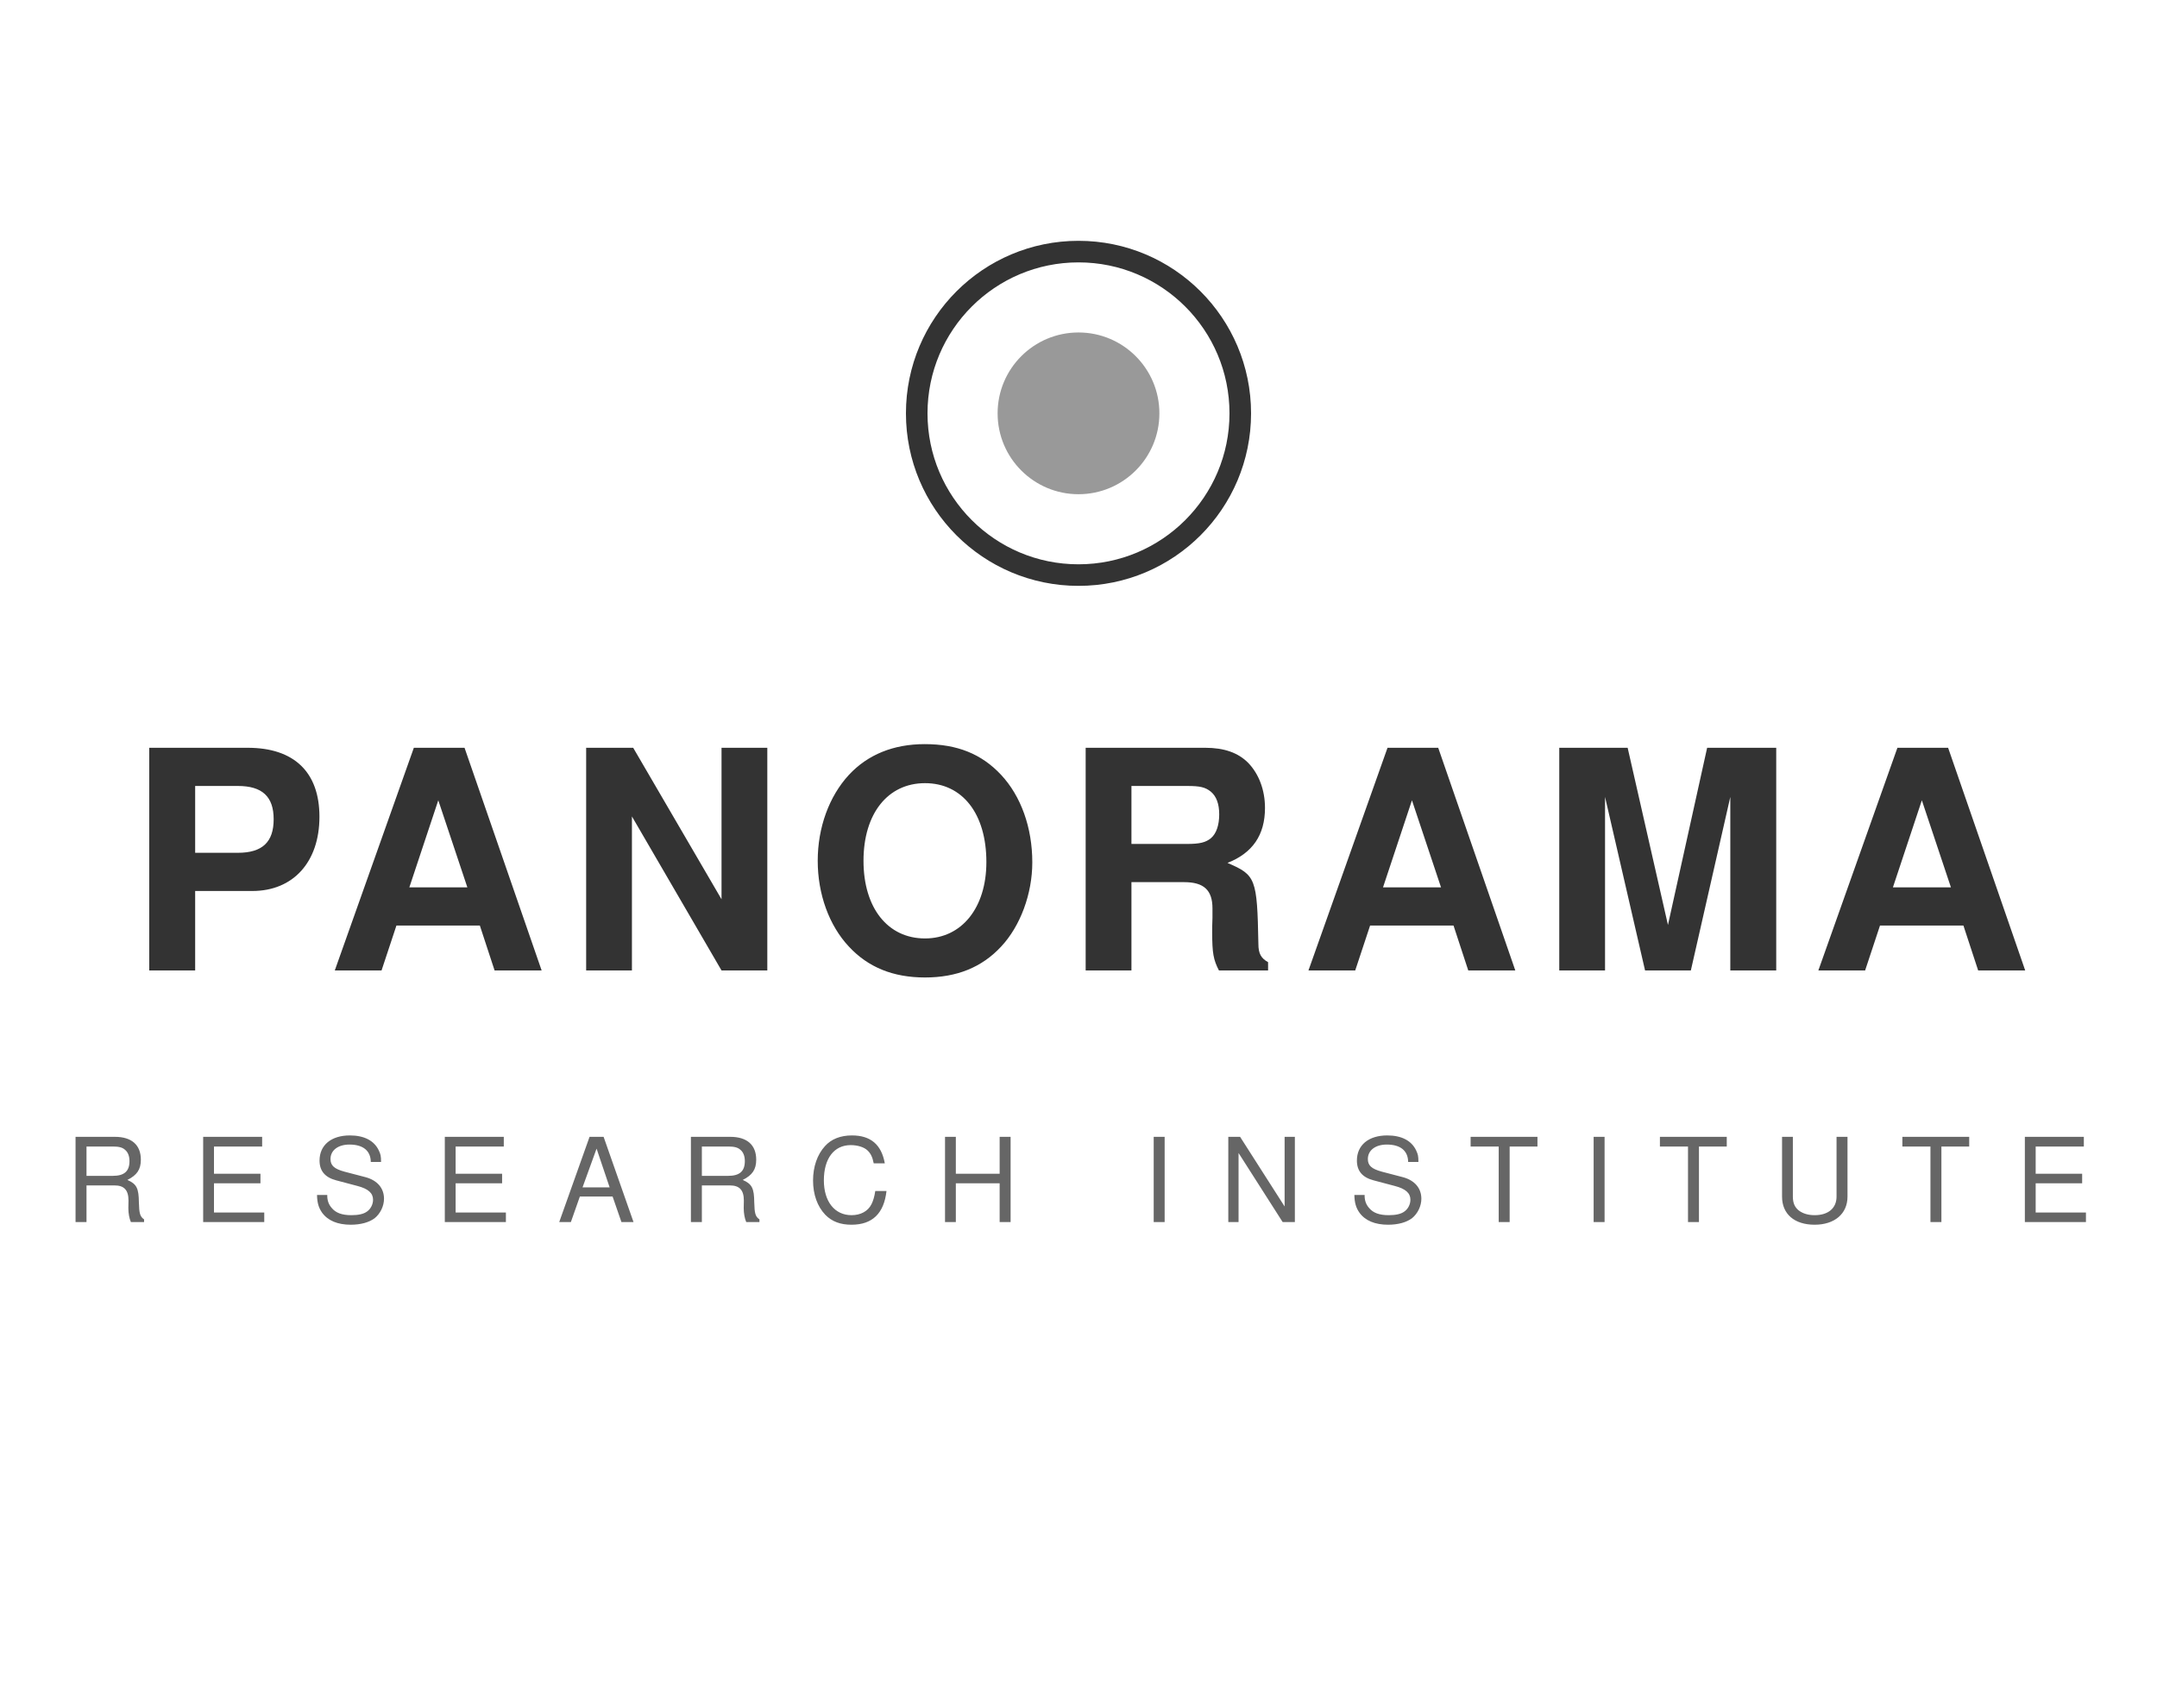
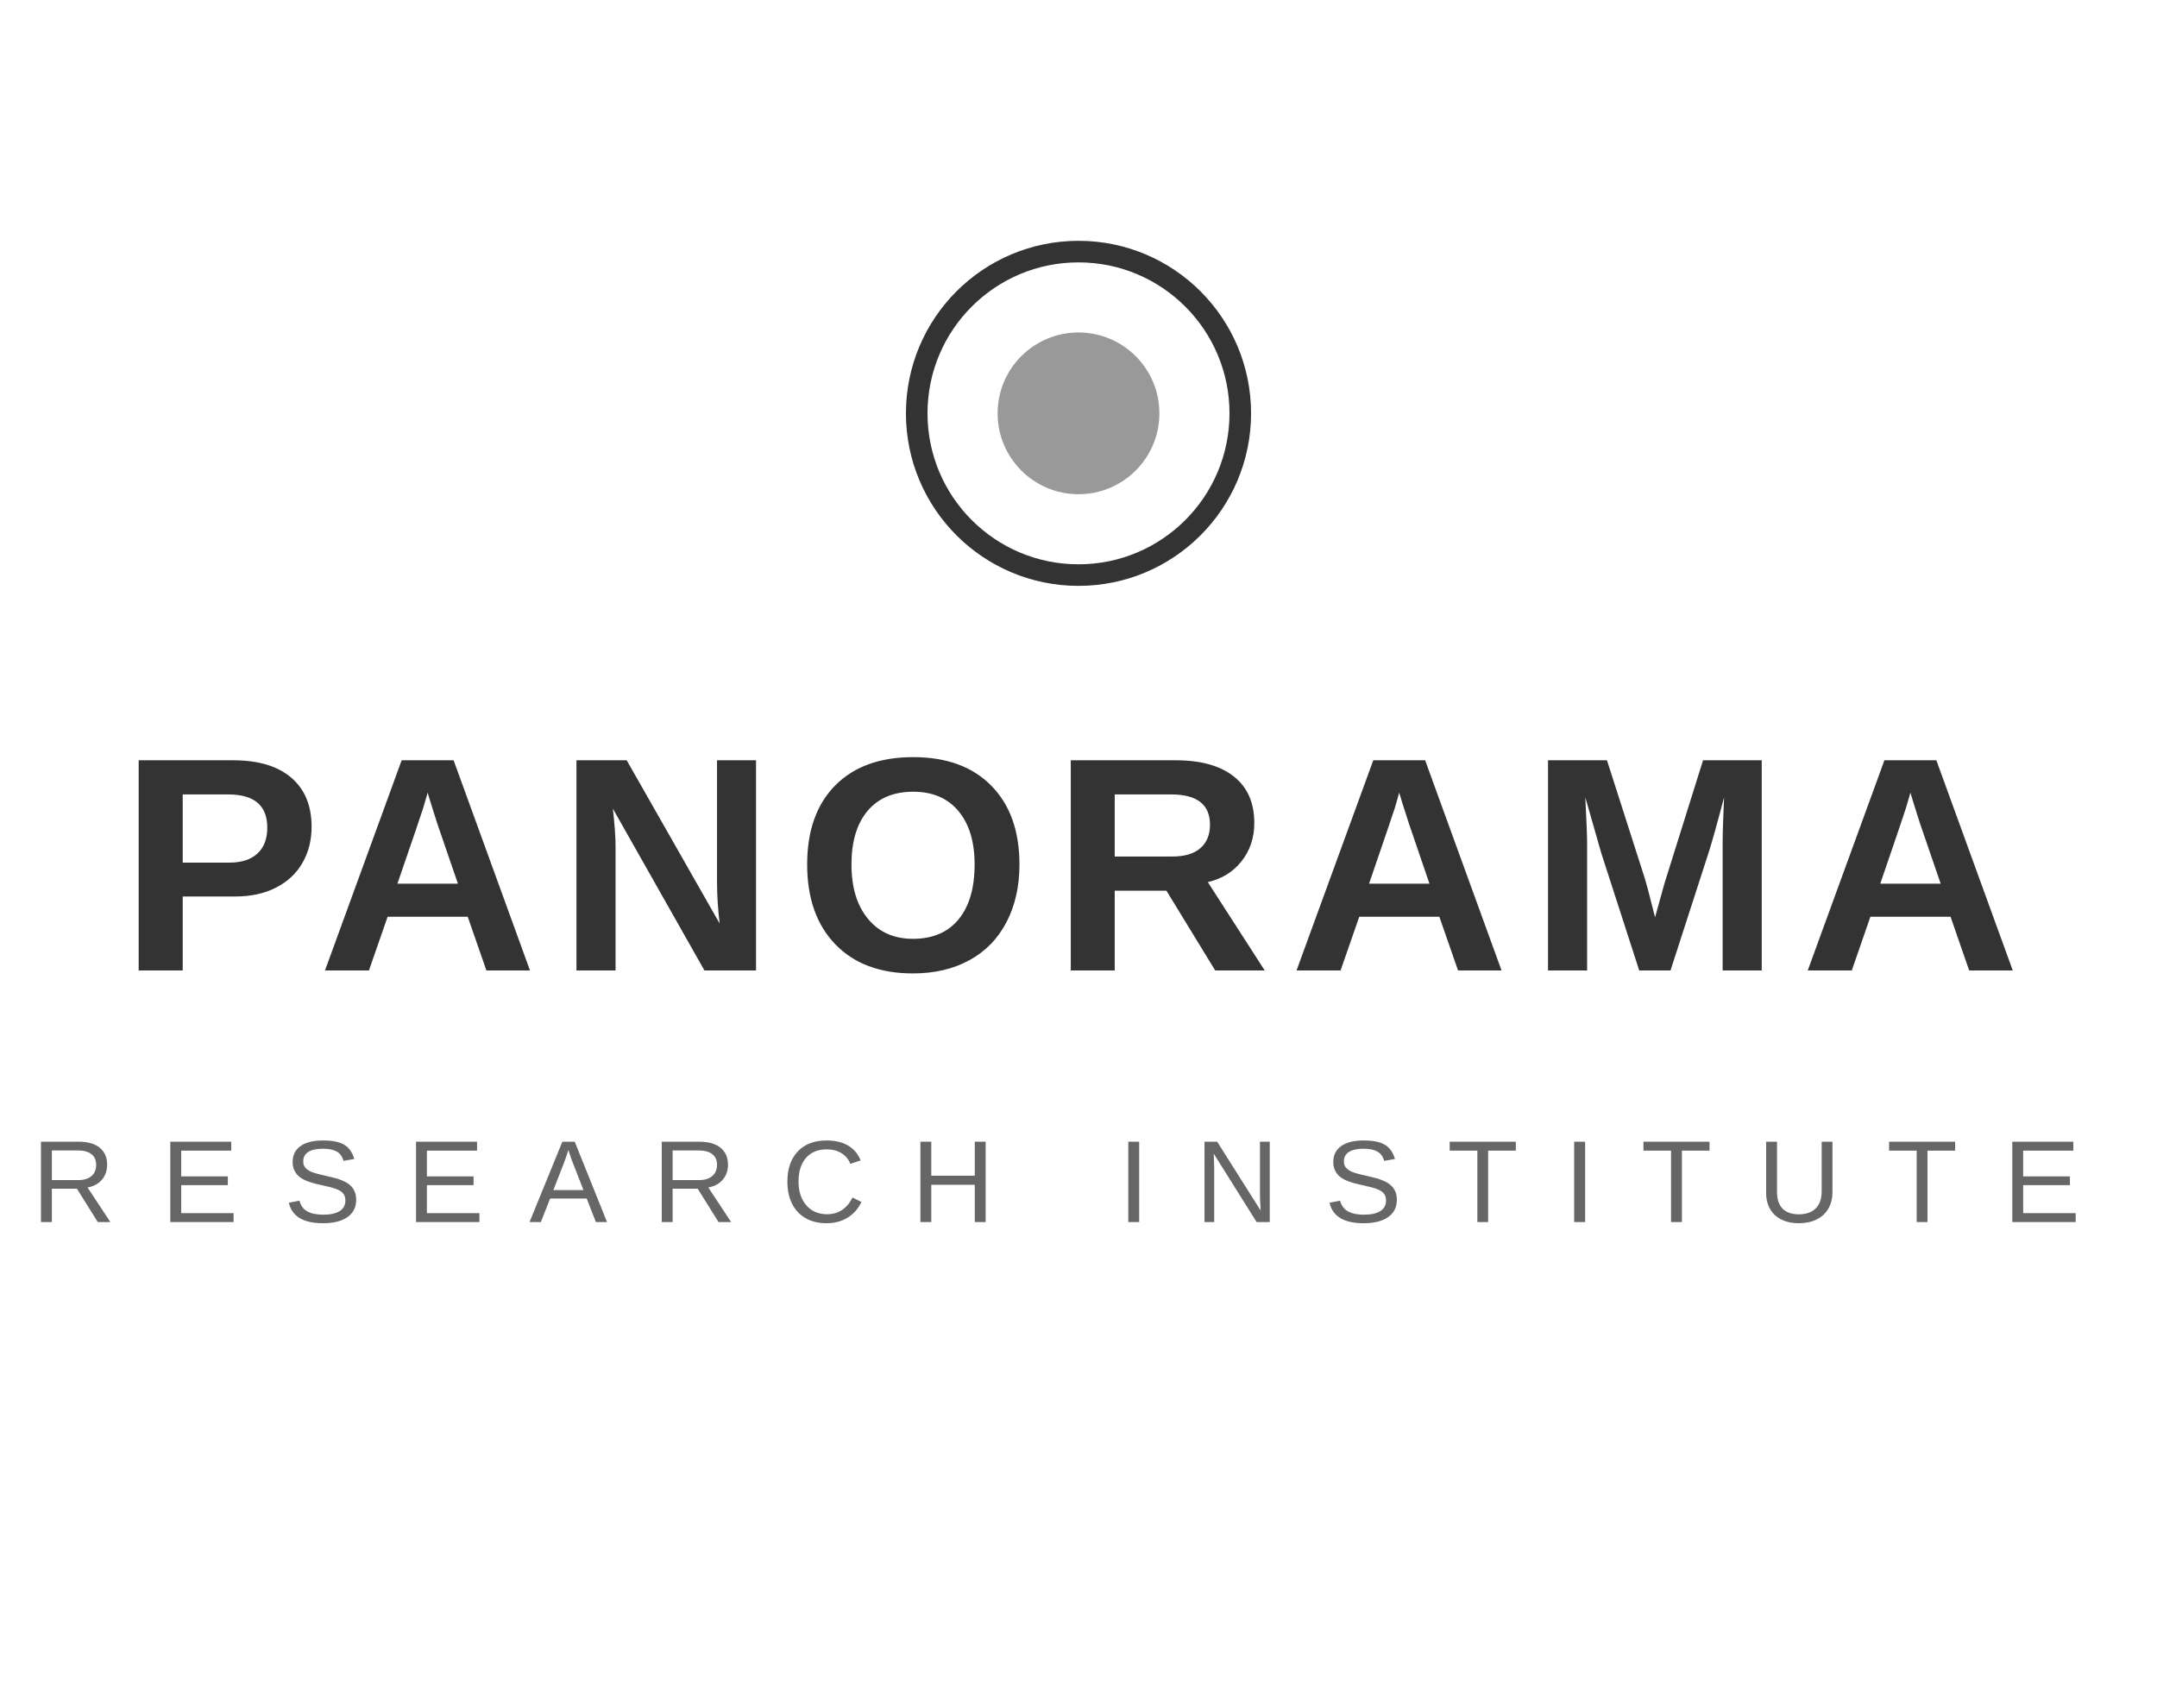
<svg xmlns="http://www.w3.org/2000/svg" viewBox="0 0 240 190">
  <rect width="240" height="190" fill="none" />
  <g transform="translate(120, 46)">
    <circle cx="0" cy="0" r="18" stroke="#333333" stroke-width="2.4" fill="none" />
    <circle cx="0" cy="0" r="9" fill="#999999" />
  </g>
-   <text x="120" y="108" text-anchor="middle" font-family="Helvetica, Arial, sans-serif" font-weight="700" font-size="34" letter-spacing="2" fill="#333333">PANORAMA</text>
-   <text x="120" y="136" text-anchor="middle" font-family="Helvetica, Arial, sans-serif" font-weight="300" font-size="13" letter-spacing="5" fill="#666666">RESEARCH INSTITUTE</text>
+   <path aria-label="PANORAMA" fill="#333333" d="M34.67 92.01Q34.67 94.27 33.64 96.05Q32.61 97.82 30.69 98.79Q28.78 99.77 26.14 99.77H20.33V108H15.43V84.61H25.94Q30.14 84.61 32.4 86.54Q34.67 88.48 34.67 92.01ZM29.74 92.1Q29.74 88.41 25.39 88.41H20.33V96H25.52Q27.55 96 28.64 94.99Q29.74 93.99 29.74 92.1ZM54.12 108 52.04 102.02H43.13L41.05 108H36.16L44.69 84.61H50.47L58.97 108ZM47.58 88.21 47.48 88.58Q47.31 89.17 47.08 89.94Q46.85 90.7 44.22 98.34H50.95L48.64 91.61L47.93 89.36ZM78.38 108 68.19 89.99Q68.49 92.61 68.49 94.2V108H64.14V84.61H69.73L80.07 102.77Q79.78 100.26 79.78 98.21V84.61H84.12V108ZM113.43 96.2Q113.43 99.85 111.99 102.62Q110.55 105.39 107.86 106.86Q105.17 108.33 101.58 108.33Q96.07 108.33 92.94 105.09Q89.81 101.84 89.81 96.2Q89.81 90.57 92.93 87.41Q96.05 84.26 101.61 84.26Q107.18 84.26 110.31 87.45Q113.43 90.63 113.43 96.2ZM108.44 96.2Q108.44 92.41 106.64 90.26Q104.85 88.11 101.61 88.11Q98.33 88.11 96.53 90.24Q94.74 92.38 94.74 96.2Q94.74 100.05 96.58 102.26Q98.41 104.48 101.58 104.48Q104.87 104.48 106.65 102.32Q108.44 100.16 108.44 96.2ZM135.21 108 129.78 99.12H124.03V108H119.14V84.61H130.82Q135.01 84.61 137.28 86.41Q139.56 88.21 139.56 91.58Q139.56 94.04 138.16 95.82Q136.77 97.61 134.39 98.17L140.72 108ZM134.63 91.78Q134.63 88.41 130.31 88.41H124.03V95.32H130.44Q132.5 95.32 133.56 94.39Q134.63 93.46 134.63 91.78ZM162.23 108 160.15 102.02H151.24L149.16 108H144.26L152.8 84.61H158.57L167.07 108ZM155.68 88.21 155.58 88.58Q155.42 89.17 155.19 89.94Q154.95 90.7 152.33 98.34H159.05L156.75 91.61L156.03 89.36ZM191.67 108V93.82Q191.67 93.34 191.68 92.86Q191.68 92.38 191.83 88.73Q190.66 93.19 190.09 94.95L185.87 108H182.39L178.17 94.95L176.39 88.73Q176.59 92.58 176.59 93.82V108H172.24V84.61H178.8L182.99 97.69L183.35 98.95L184.15 102.09L185.19 98.34L189.49 84.61H196.02V108ZM219.1 108 217.03 102.02H208.11L206.04 108H201.14L209.67 84.61H215.45L223.95 108ZM212.56 88.21 212.46 88.58Q212.29 89.17 212.06 89.94Q211.83 90.7 209.21 98.34H215.93L213.62 91.61L212.91 89.36Z" />
+   <path aria-label="RESEARCH INSTITUTE" fill="#666666" d="M10.88 136 8.56 132.29H5.77V136H4.56V127.06H8.77Q10.28 127.06 11.1 127.73Q11.92 128.41 11.92 129.61Q11.92 130.61 11.34 131.29Q10.76 131.97 9.74 132.15L12.28 136ZM10.7 129.63Q10.7 128.85 10.17 128.44Q9.64 128.03 8.65 128.03H5.77V131.33H8.7Q9.66 131.33 10.18 130.88Q10.7 130.43 10.7 129.63ZM18.95 136V127.06H25.73V128.05H20.16V130.92H25.35V131.89H20.16V135.01H25.99V136ZM39.63 133.53Q39.63 134.77 38.66 135.45Q37.69 136.13 35.93 136.13Q32.66 136.13 32.14 133.85L33.32 133.62Q33.52 134.43 34.18 134.8Q34.84 135.18 35.98 135.18Q37.15 135.18 37.79 134.78Q38.43 134.38 38.43 133.59Q38.43 133.16 38.23 132.88Q38.03 132.61 37.67 132.43Q37.3 132.25 36.8 132.13Q36.3 132.01 35.69 131.87Q34.63 131.64 34.08 131.4Q33.53 131.17 33.22 130.88Q32.9 130.59 32.73 130.2Q32.56 129.82 32.56 129.32Q32.56 128.17 33.44 127.54Q34.32 126.92 35.96 126.92Q37.48 126.92 38.29 127.39Q39.09 127.86 39.42 128.98L38.22 129.19Q38.03 128.48 37.48 128.16Q36.92 127.84 35.95 127.84Q34.87 127.84 34.31 128.19Q33.74 128.55 33.74 129.25Q33.74 129.67 33.96 129.93Q34.18 130.2 34.59 130.39Q35.01 130.58 36.24 130.85Q36.65 130.95 37.06 131.05Q37.47 131.14 37.84 131.28Q38.22 131.42 38.54 131.6Q38.87 131.79 39.11 132.05Q39.35 132.32 39.49 132.68Q39.63 133.04 39.63 133.53ZM46.29 136V127.06H53.08V128.05H47.5V130.92H52.69V131.89H47.5V135.01H53.34V136ZM66.3 136 65.28 133.38H61.21L60.18 136H58.92L62.57 127.06H63.95L67.54 136ZM63.24 127.97 63.19 128.15Q63.03 128.67 62.72 129.5L61.57 132.44H64.92L63.77 129.49Q63.59 129.05 63.41 128.5ZM79.95 136 77.63 132.29H74.84V136H73.63V127.06H77.84Q79.35 127.06 80.17 127.73Q81 128.41 81 129.61Q81 130.61 80.41 131.29Q79.83 131.97 78.81 132.15L81.35 136ZM79.78 129.63Q79.78 128.85 79.25 128.44Q78.72 128.03 77.72 128.03H74.84V131.33H77.77Q78.73 131.33 79.25 130.88Q79.78 130.43 79.78 129.63ZM91.98 127.91Q90.5 127.91 89.67 128.87Q88.85 129.82 88.85 131.49Q88.85 133.13 89.71 134.13Q90.57 135.13 92.03 135.13Q93.91 135.13 94.86 133.27L95.85 133.77Q95.29 134.92 94.29 135.52Q93.29 136.13 91.97 136.13Q90.62 136.13 89.64 135.57Q88.65 135 88.13 133.96Q87.61 132.92 87.61 131.49Q87.61 129.35 88.77 128.14Q89.92 126.92 91.97 126.92Q93.4 126.92 94.35 127.48Q95.31 128.04 95.76 129.14L94.62 129.52Q94.3 128.74 93.62 128.33Q92.93 127.91 91.98 127.91ZM108.46 136V131.85H103.62V136H102.41V127.06H103.62V130.84H108.46V127.06H109.67V136ZM125.54 136V127.06H126.75V136ZM139.82 136 135.04 128.38 135.07 129 135.1 130.06V136H134.02V127.06H135.43L140.27 134.72Q140.19 133.48 140.19 132.92V127.06H141.28V136ZM155.42 133.53Q155.42 134.77 154.45 135.45Q153.48 136.13 151.72 136.13Q148.45 136.13 147.93 133.85L149.11 133.62Q149.31 134.43 149.97 134.8Q150.63 135.18 151.77 135.18Q152.94 135.18 153.58 134.78Q154.22 134.38 154.22 133.59Q154.22 133.16 154.02 132.88Q153.82 132.61 153.45 132.43Q153.09 132.25 152.59 132.13Q152.09 132.01 151.48 131.87Q150.42 131.64 149.87 131.4Q149.32 131.17 149 130.88Q148.69 130.59 148.52 130.2Q148.35 129.82 148.35 129.32Q148.35 128.17 149.23 127.54Q150.11 126.92 151.75 126.92Q153.27 126.92 154.08 127.39Q154.88 127.86 155.21 128.98L154.01 129.19Q153.82 128.48 153.26 128.16Q152.71 127.84 151.73 127.84Q150.66 127.84 150.1 128.19Q149.53 128.55 149.53 129.25Q149.53 129.67 149.75 129.93Q149.97 130.2 150.38 130.39Q150.79 130.58 152.03 130.85Q152.44 130.95 152.85 131.05Q153.26 131.14 153.63 131.28Q154.01 131.42 154.33 131.6Q154.66 131.79 154.9 132.05Q155.14 132.32 155.28 132.68Q155.42 133.04 155.42 133.53ZM165.58 128.05V136H164.38V128.05H161.3V127.06H168.66V128.05ZM175.15 136V127.06H176.37V136ZM187.14 128.05V136H185.93V128.05H182.86V127.06H190.21V128.05ZM200.15 136.13Q199.05 136.13 198.23 135.73Q197.41 135.33 196.96 134.57Q196.51 133.8 196.51 132.75V127.06H197.72V132.65Q197.72 133.87 198.34 134.51Q198.97 135.14 200.14 135.14Q201.35 135.14 202.02 134.49Q202.69 133.83 202.69 132.57V127.06H203.89V132.64Q203.89 133.72 203.43 134.51Q202.97 135.3 202.13 135.71Q201.29 136.13 200.15 136.13ZM214.46 128.05V136H213.26V128.05H210.19V127.06H217.54V128.05ZM223.9 136V127.06H230.69V128.05H225.11V130.92H230.31V131.89H225.11V135.01H230.95V136Z" />
</svg>
